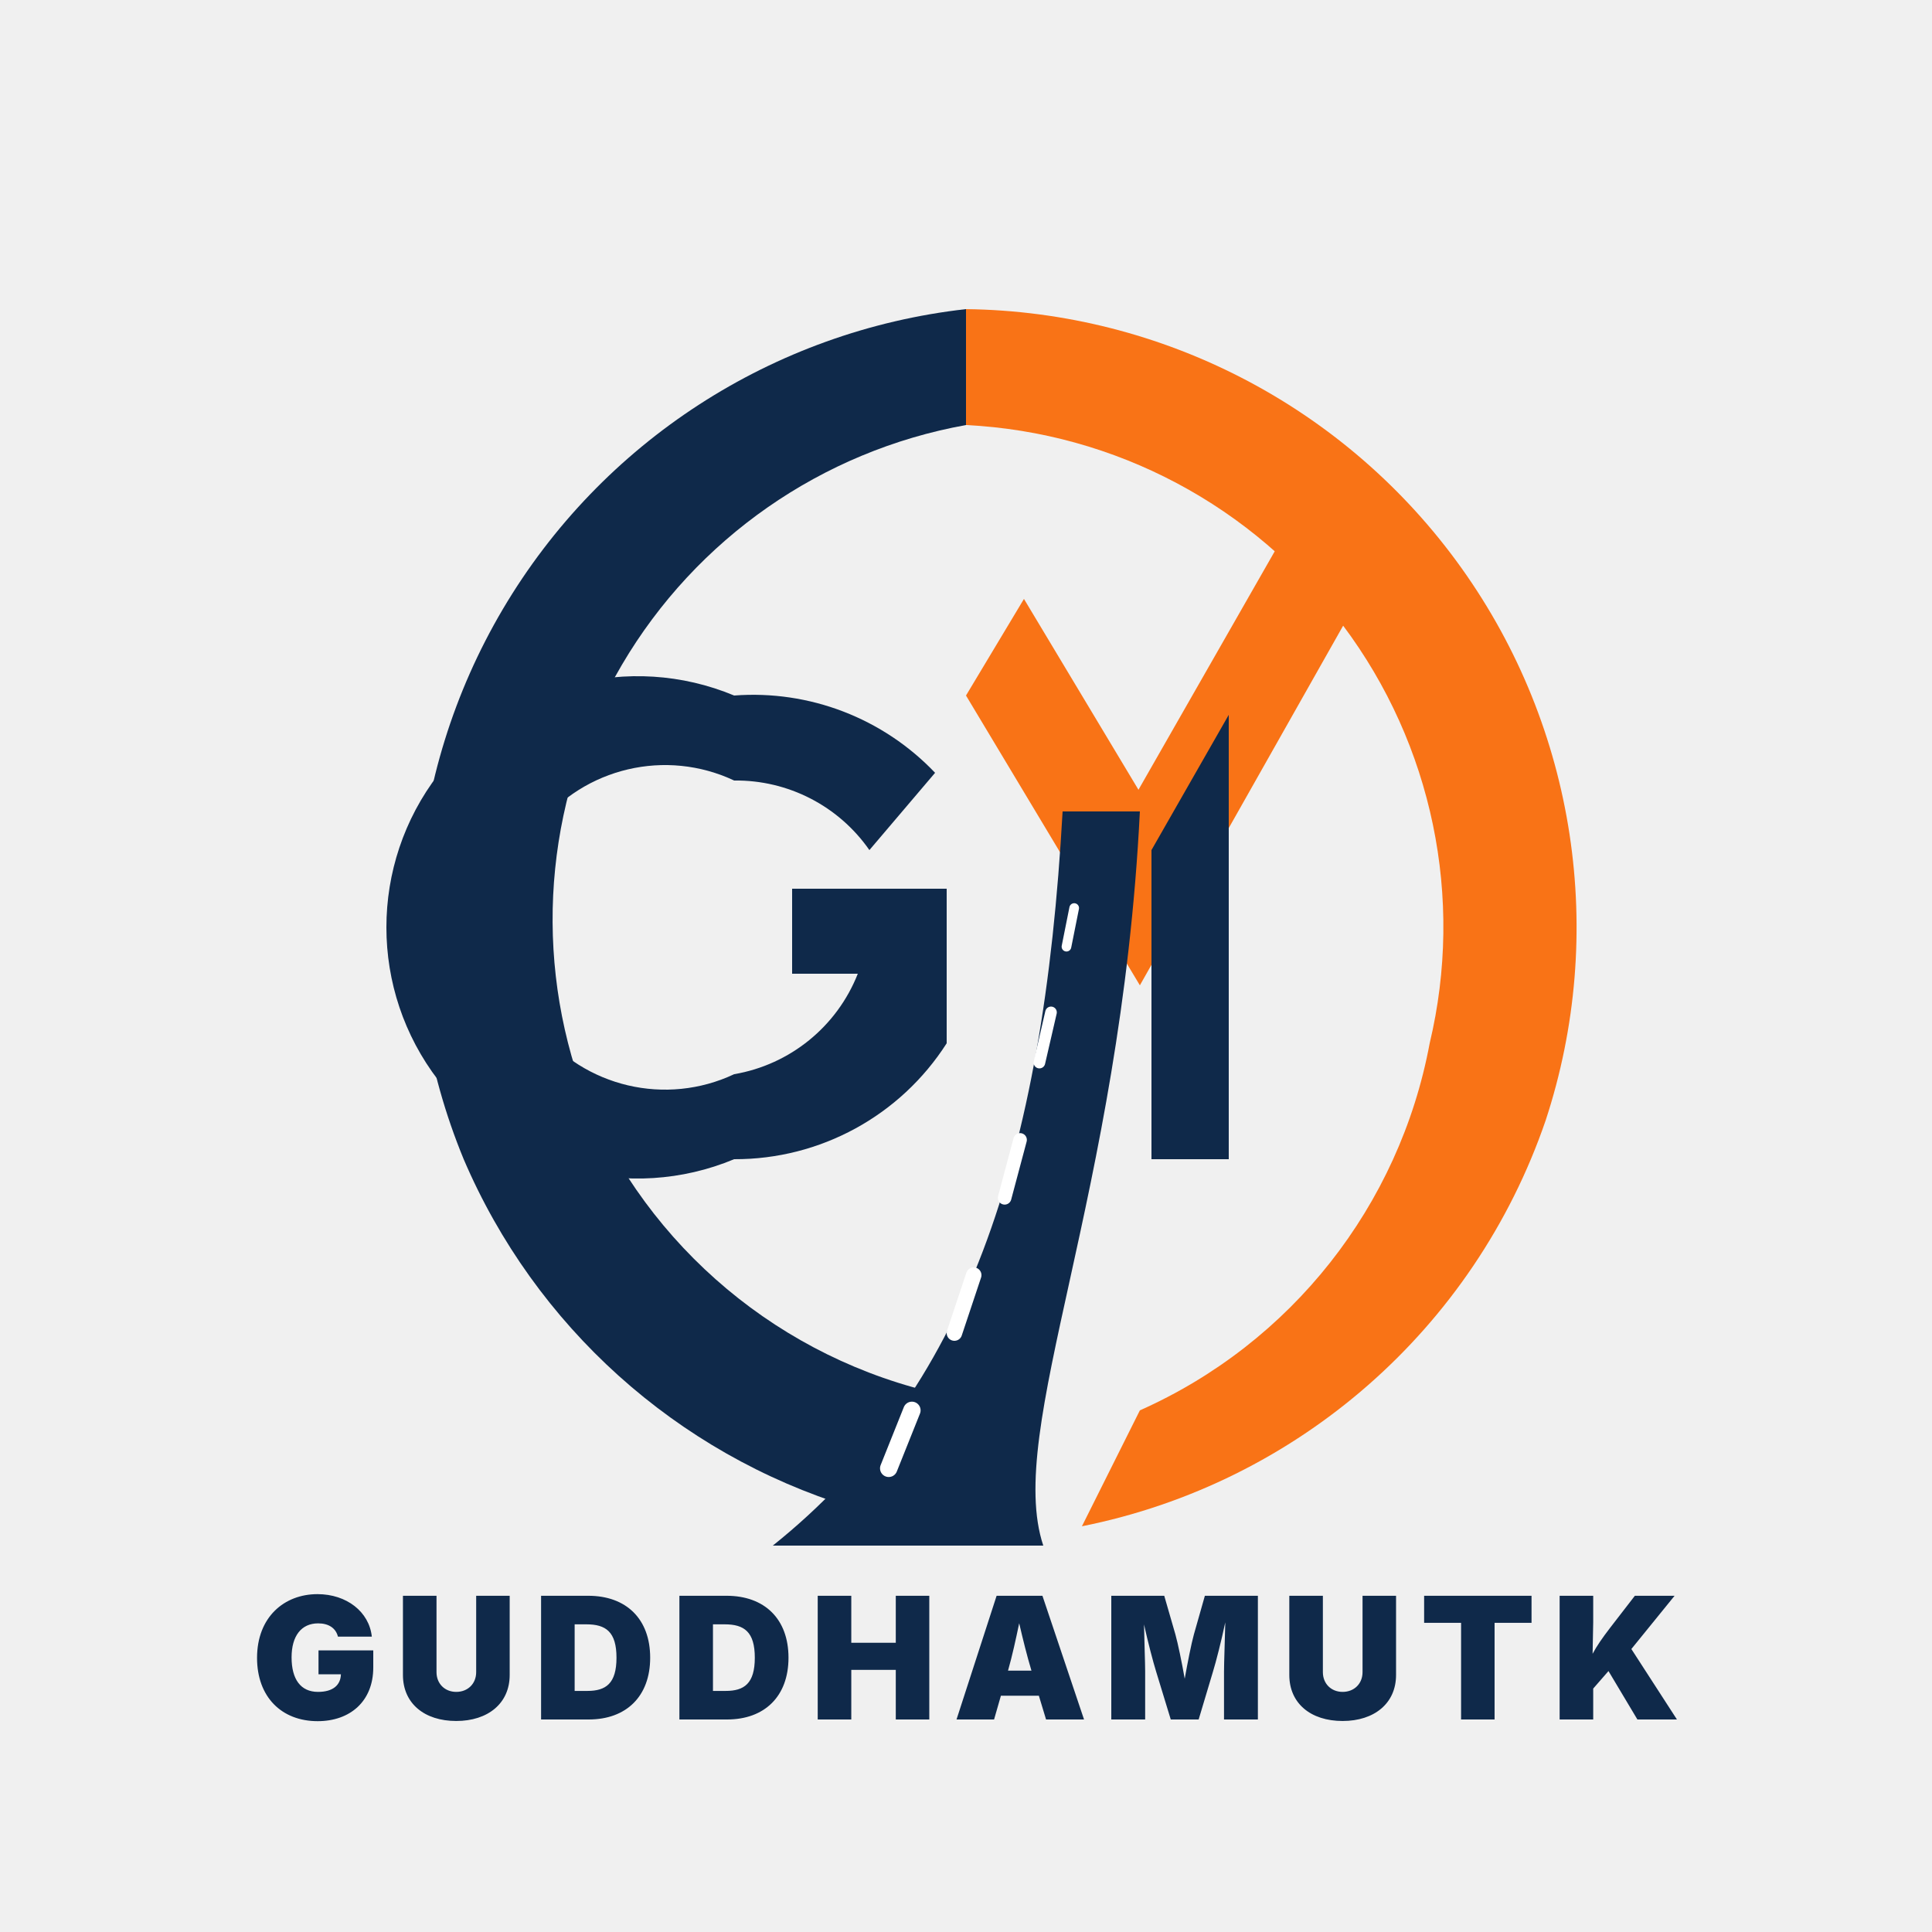
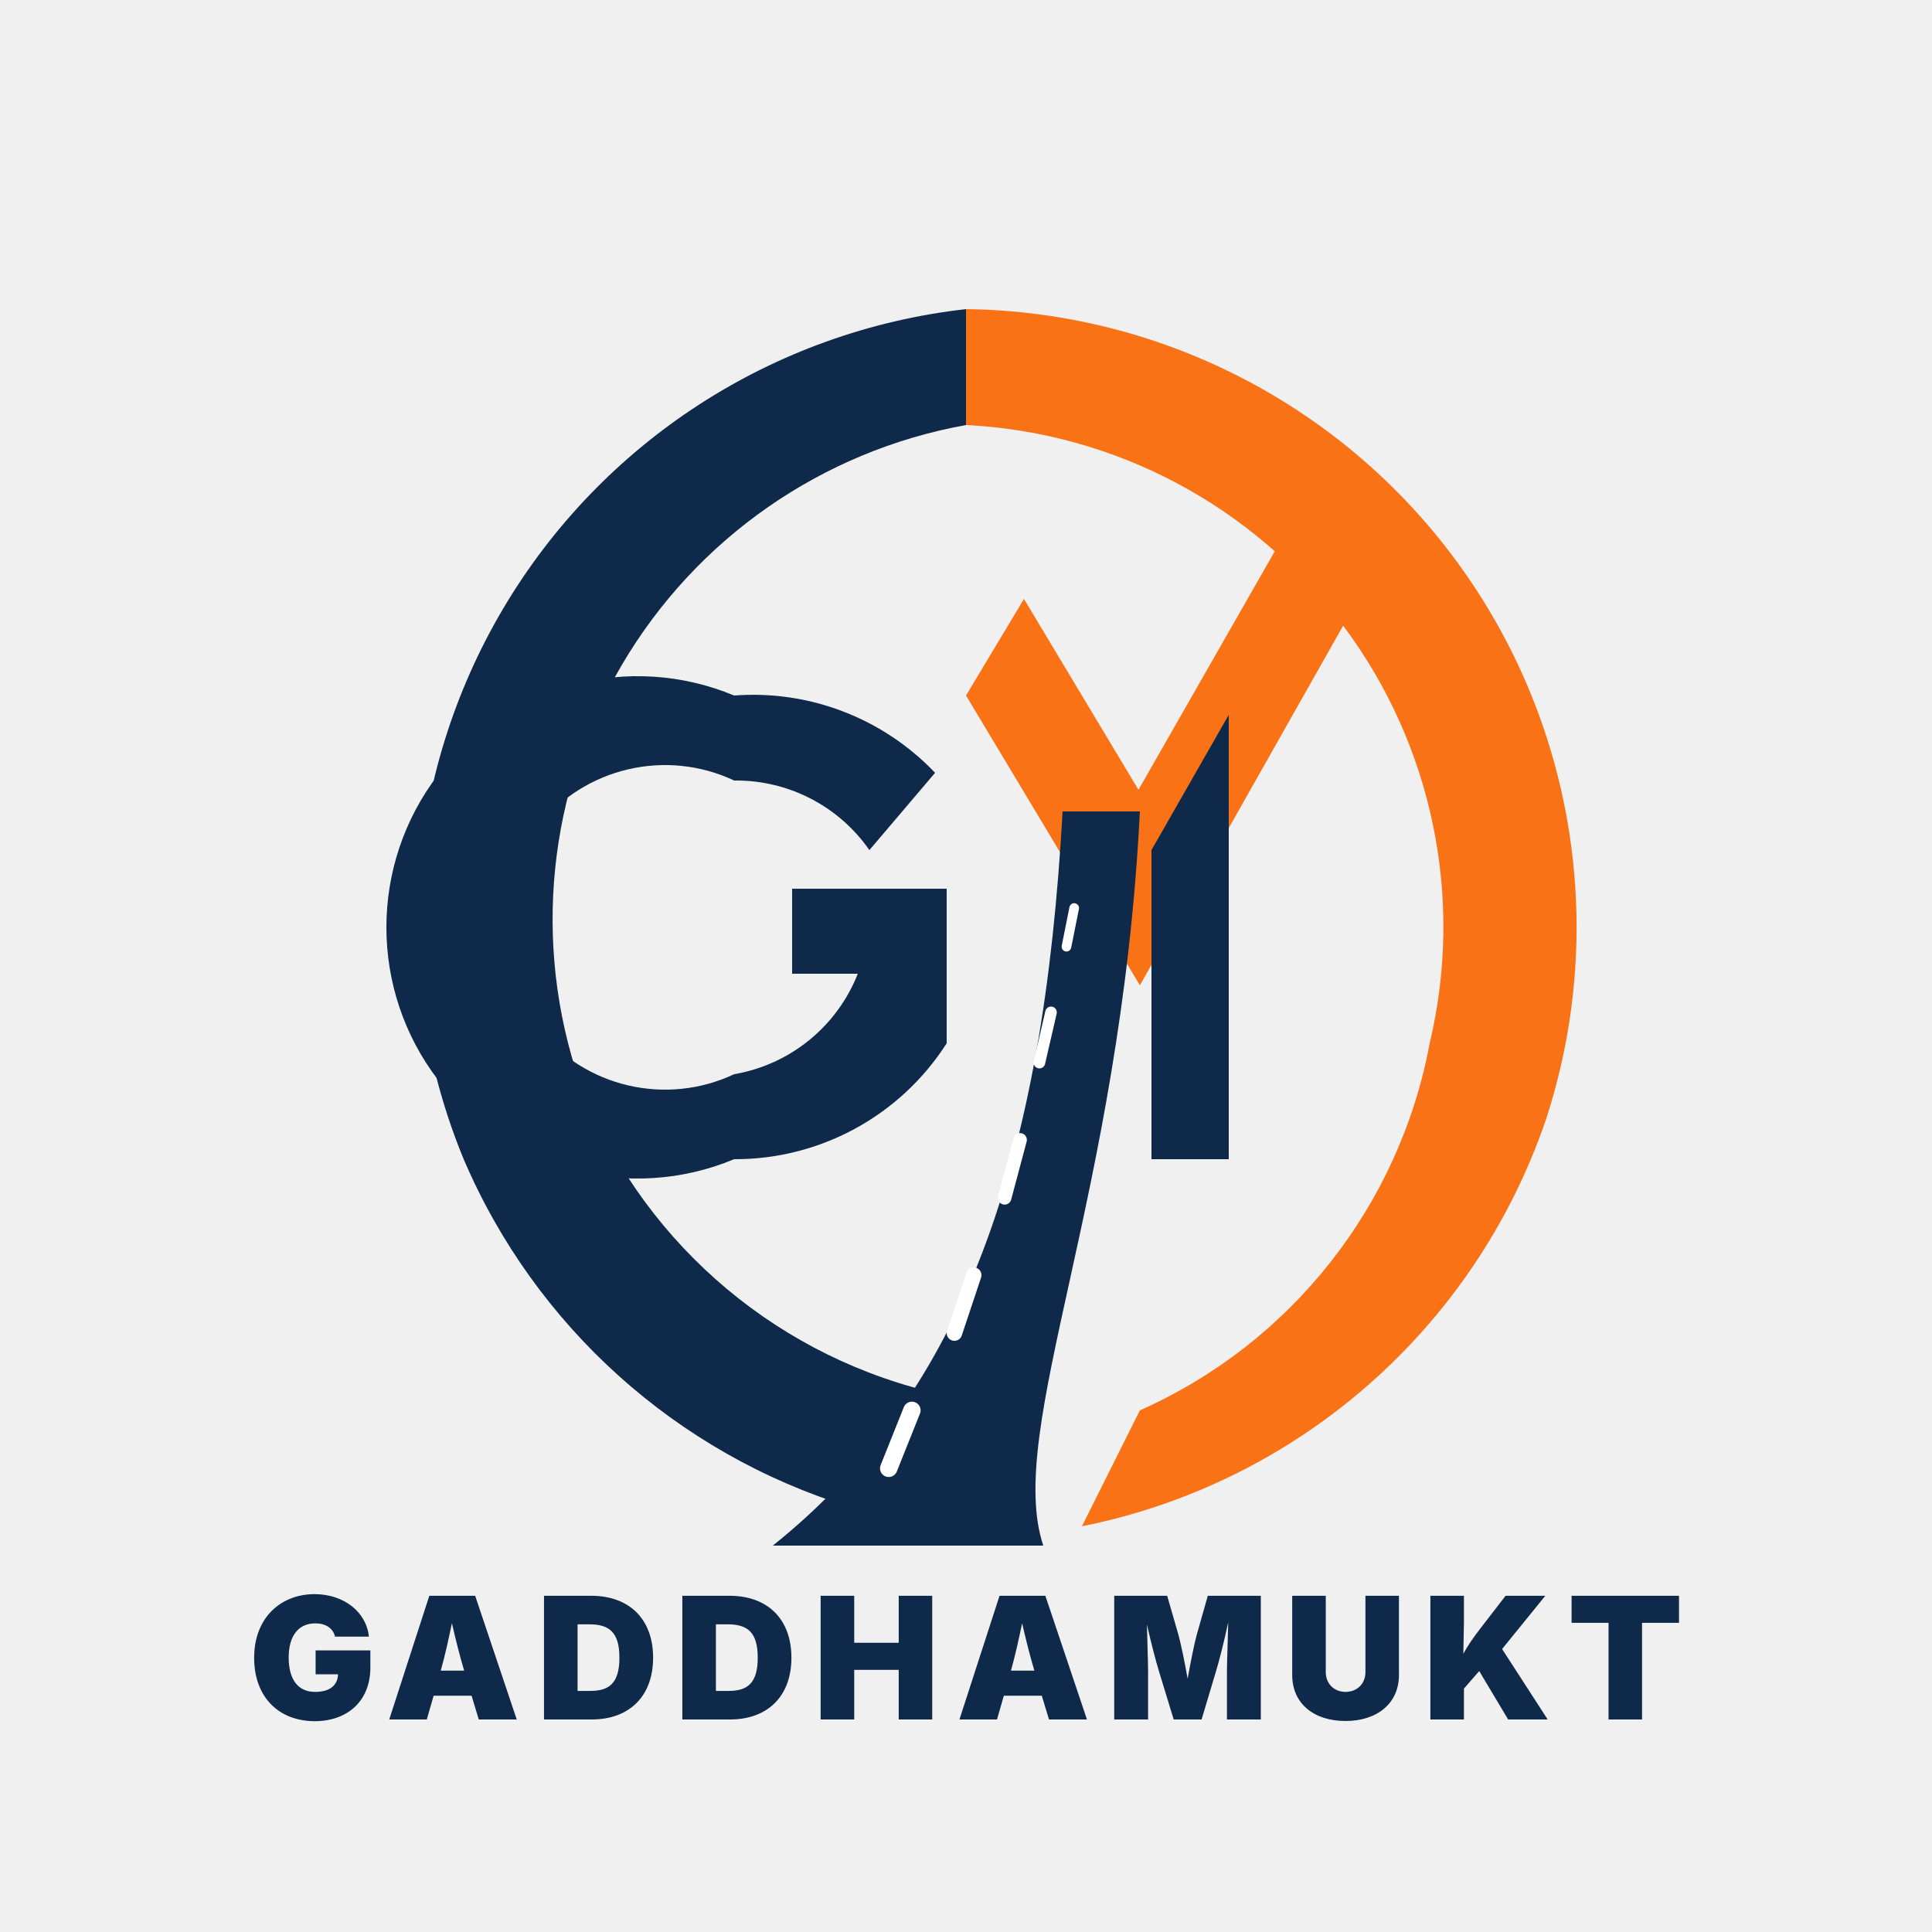
<svg xmlns="http://www.w3.org/2000/svg" viewBox="0 0 500 500" fill="none">
  <g transform="translate(50, 40)">
    <path d="M 200 40           A 160 160 0 0 0 70 260           A 160 160 0 0 0 170 350          L 190 320          A 130 130 0 0 1 100 240          A 130 130 0 0 1 200 70          Z" fill="#0F294A" />
    <path d="M 140 140          A 65 65 0 1 0 140 260          A 65 65 0 0 0 195 230          L 195 190          L 155 190          L 155 212          L 172 212          A 42 42 0 0 1 140 238          A 42 42 0 1 1 140 162          A 42 42 0 0 1 175 180          L 192 160          A 65 65 0 0 0 140 140          Z" fill="#0F294A" />
    <path d="M 200 40          A 160 160 0 0 1 350 250          A 160 160 0 0 1 230 355          L 245 325          A 130 130 0 0 0 320 230          A 130 130 0 0 0 200 70          Z" fill="#F97316" />
    <path d="M 200 140          L 230 190          L 245 165          L 215 115          Z" fill="#F97316" />
    <path d="M 230 190          L 290 85          L 310 100          L 245 215          Z" fill="#F97316" />
    <path d="M 248 180          L 248 260          L 268 260          L 268 145          Z" fill="#0F294A" />
    <path d="M 150 360          C 200 320, 220 260, 225 170          L 245 170          C 240 270, 210 330, 220 360          Z" fill="#0F294A" />
    <path d="M 180 340 L 186 325" stroke="#FFFFFF" stroke-width="4.5" stroke-linecap="round" />
    <path d="M 197 305 L 202 290" stroke="#FFFFFF" stroke-width="4" stroke-linecap="round" />
    <path d="M 210 270 L 214 255" stroke="#FFFFFF" stroke-width="3.5" stroke-linecap="round" />
    <path d="M 219 235 L 222 222" stroke="#FFFFFF" stroke-width="3" stroke-linecap="round" />
    <path d="M 226 205 L 228 195" stroke="#FFFFFF" stroke-width="2.5" stroke-linecap="round" />
  </g>
  <text x="250" y="445" text-anchor="middle" font-family="Plus Jakarta Sans, Inter, system-ui, sans-serif" font-size="44" font-weight="900" fill="#0F294A" letter-spacing="4">
-     GUDDHAMUTK
+     GADDHAMUKT
  </text>
</svg>
